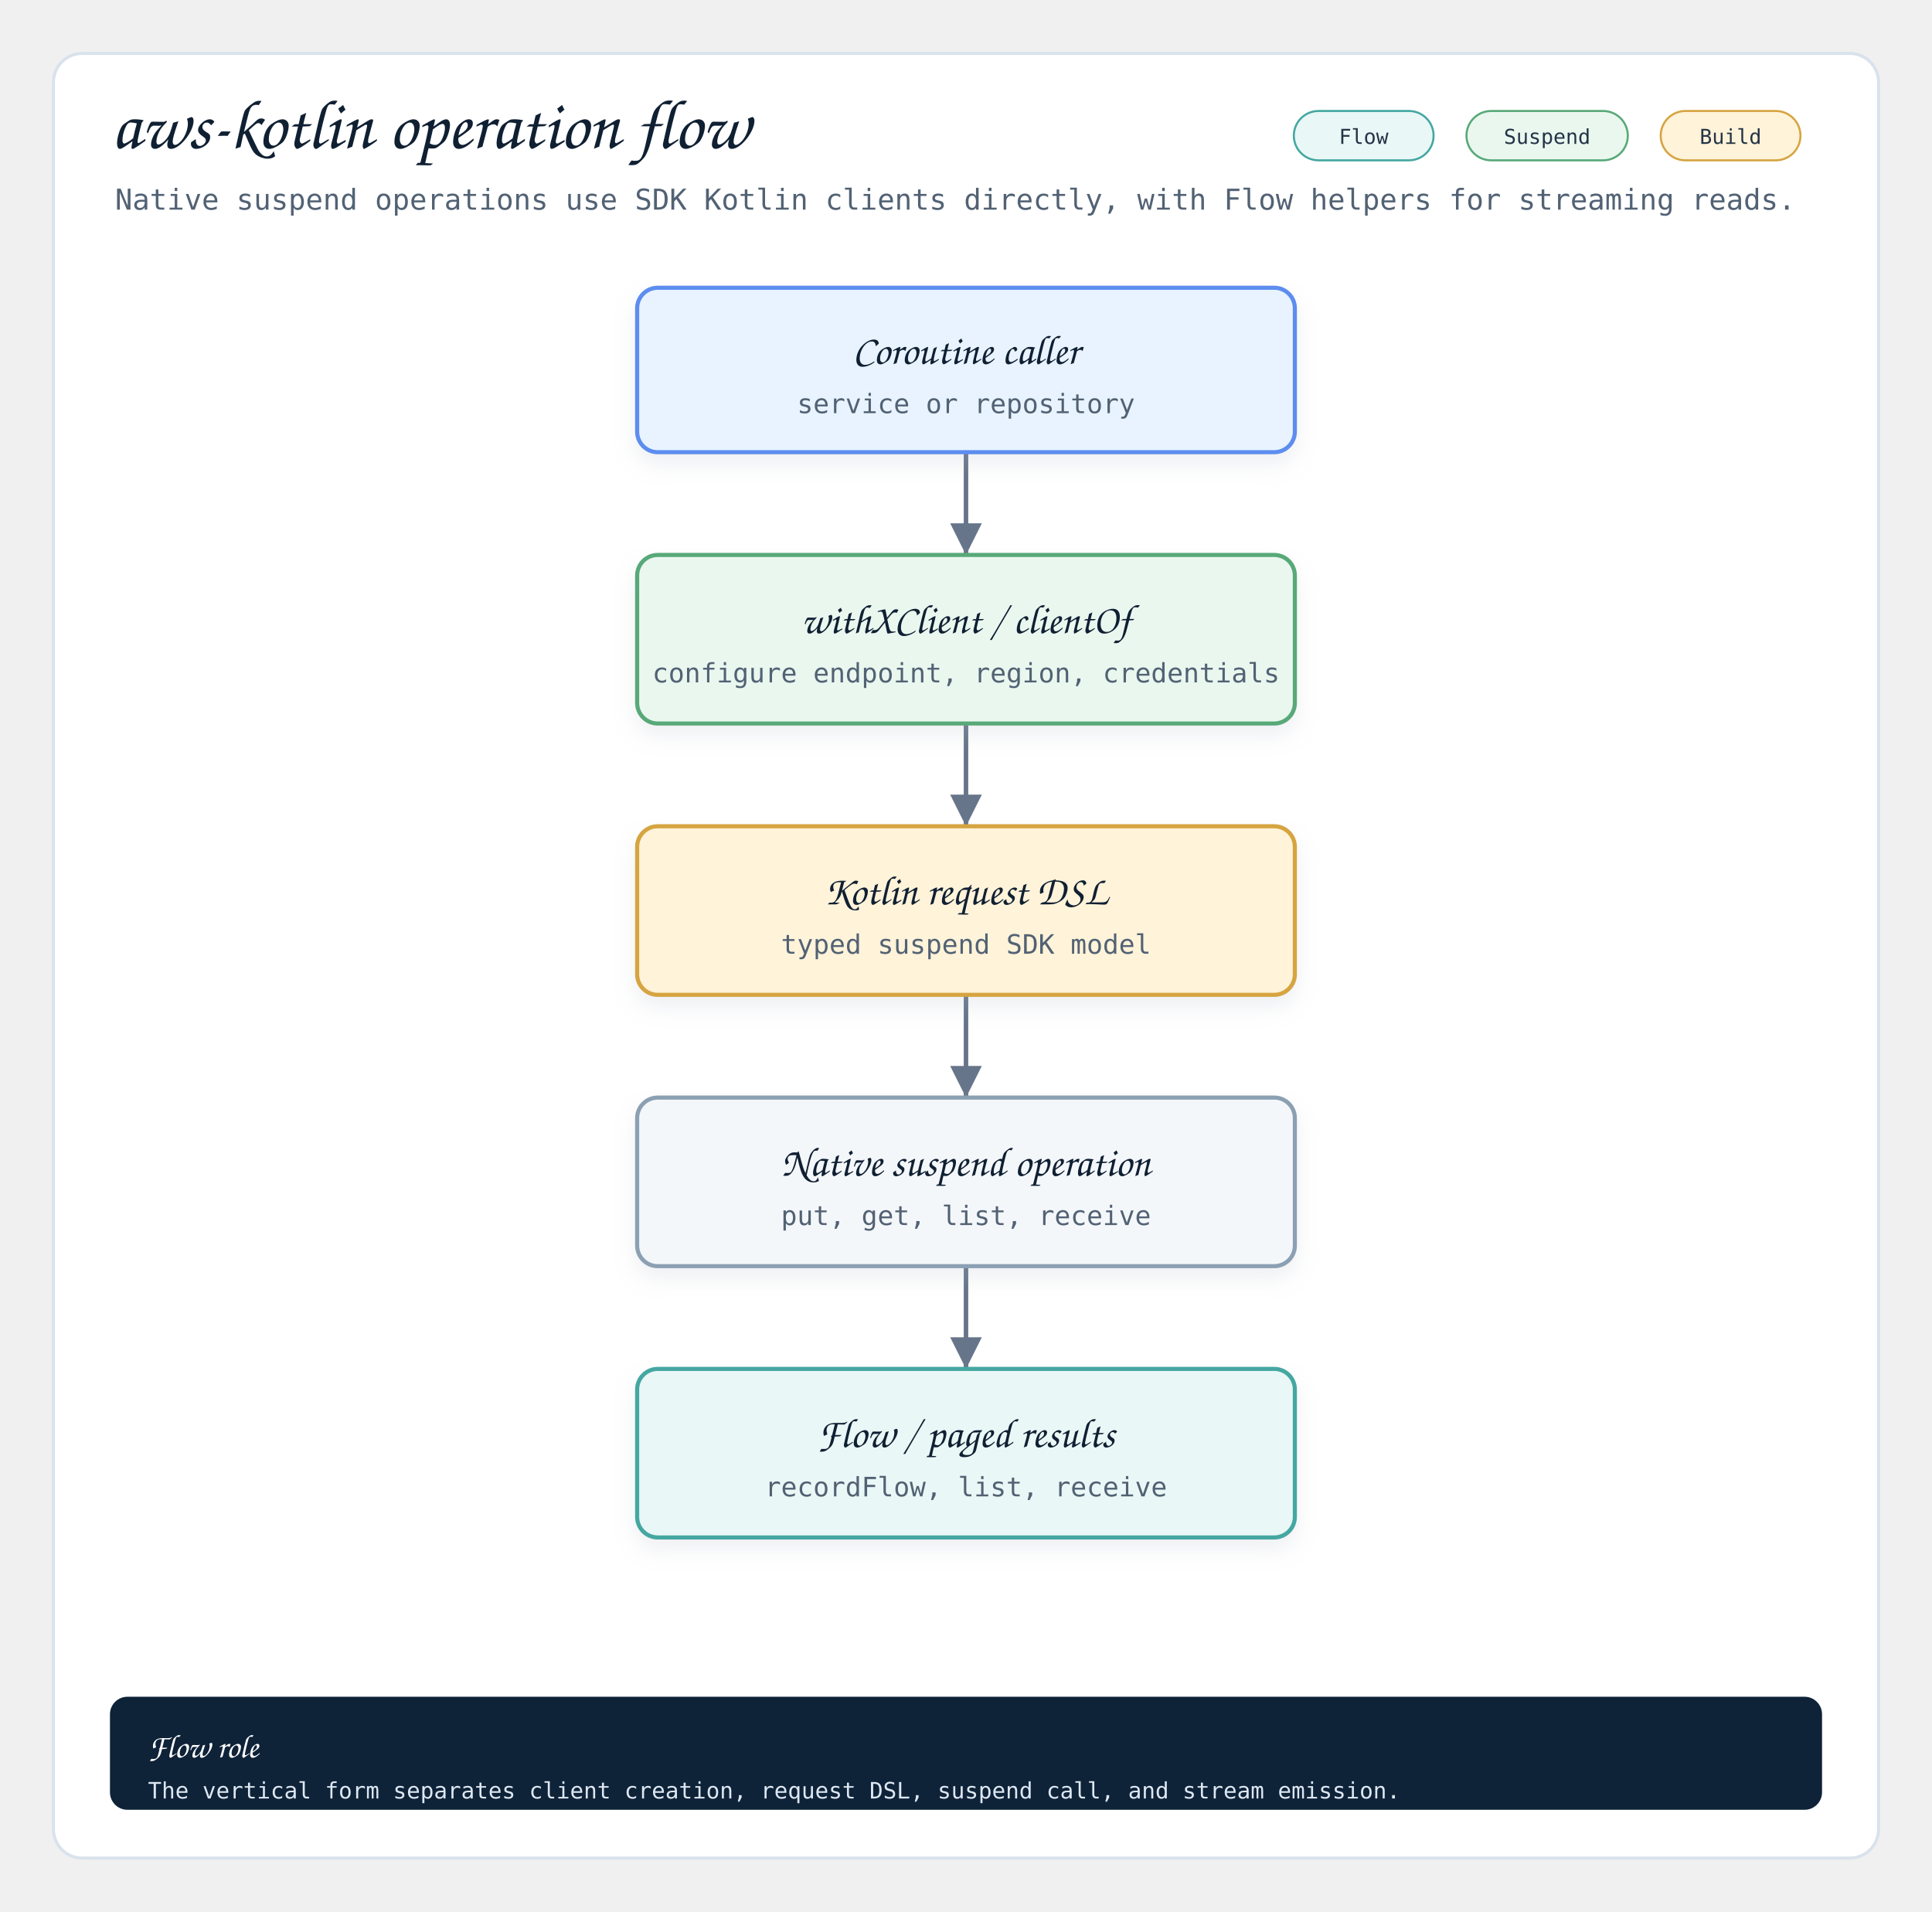
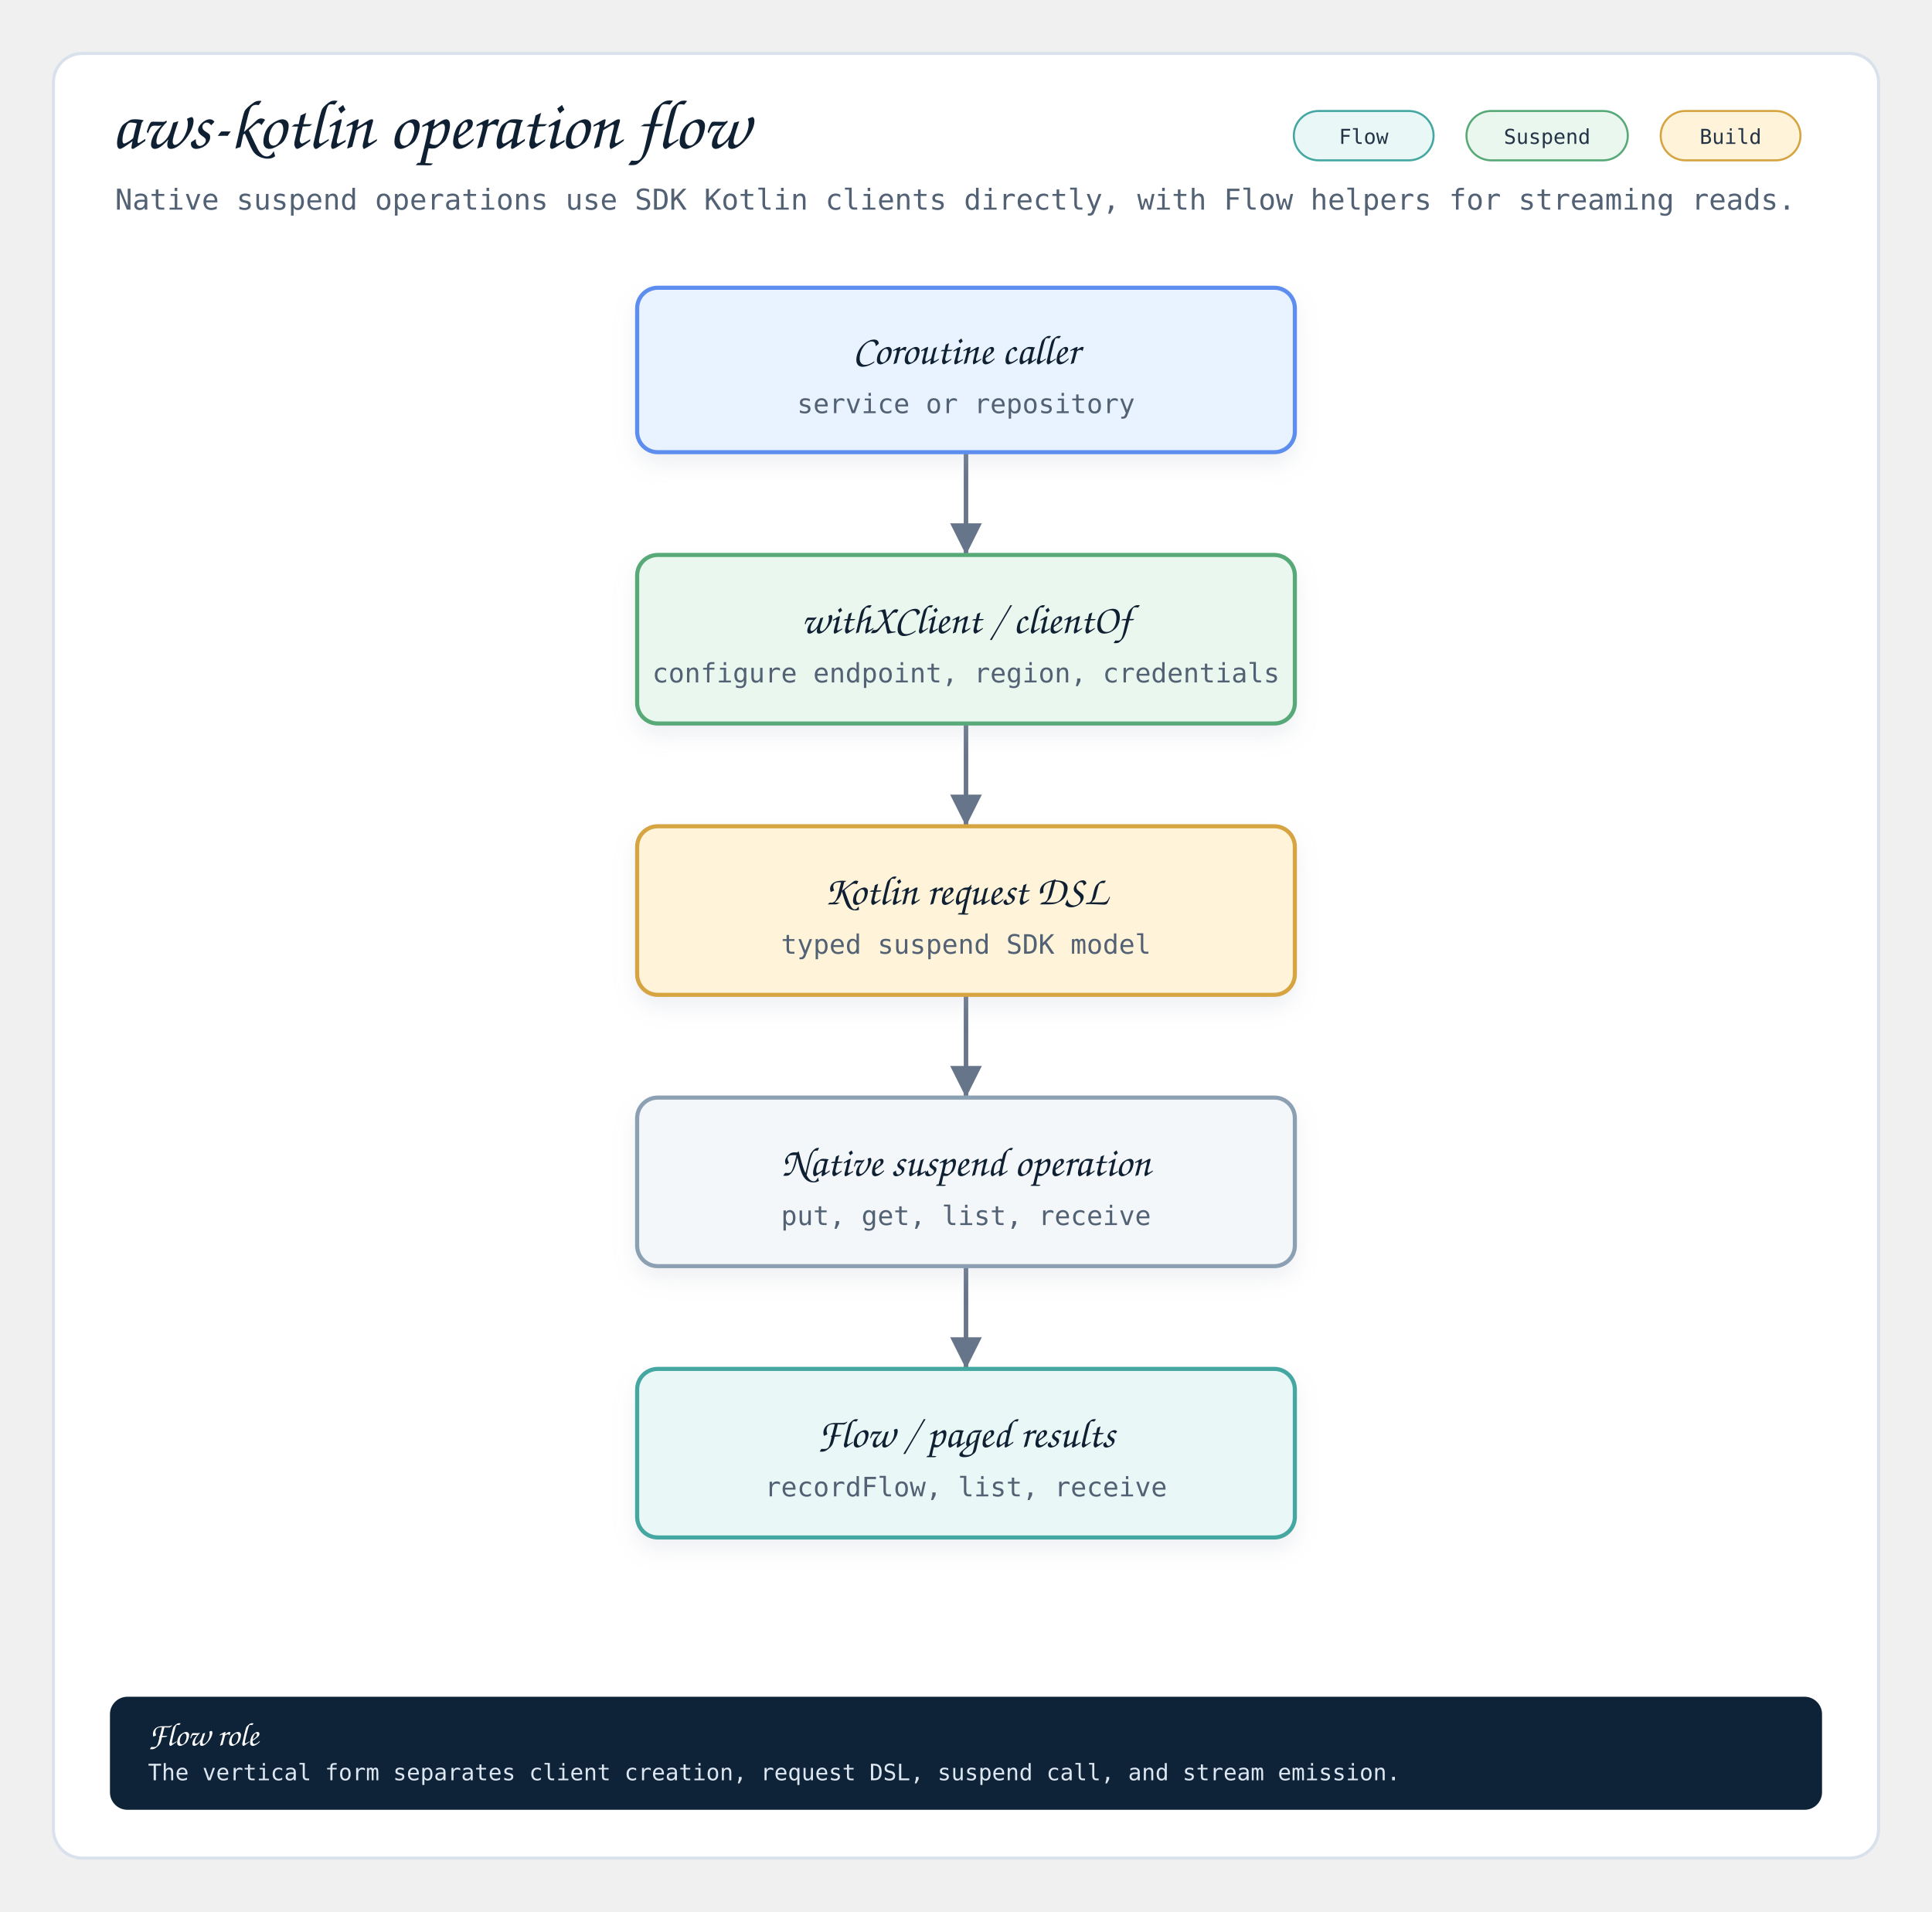
<svg xmlns="http://www.w3.org/2000/svg" width="940" height="930" viewBox="0 0 940 930" role="img" aria-label="aws-kotlin operation flow">
  <defs>
    <marker id="arrow" markerWidth="9" markerHeight="9" refX="8" refY="4.5" orient="auto" markerUnits="strokeWidth">
      <path d="M1,1 L8,4.5 L1,8 Z" fill="#66758A" />
    </marker>
    <filter id="shadow" x="-10%" y="-10%" width="120%" height="130%">
      <feDropShadow dx="0" dy="5" stdDeviation="5" flood-color="#AAB7C6" flood-opacity="0.20" />
    </filter>
  </defs>
  <style>
  svg{background:#F5F7FA}
  .frame{fill:#FFFFFF;stroke:#D9E2EC;stroke-width:1.5}
  .title{font-family:"Architects Daughter","Comic Sans MS",cursive;font-size:34px;fill:#102033}
  .subtitle,.detail,.footer-detail{font-family:"Comic Mono","SFMono-Regular",Menlo,monospace;fill:#526274}
  .subtitle{font-size:14px}
  .card-title{font-family:"Architects Daughter","Comic Sans MS",cursive;font-size:20px;fill:#102033}
  .detail{font-size:13px}
  .chip{font-family:"Comic Mono","SFMono-Regular",Menlo,monospace;font-size:10px;fill:#243447}
  .card{stroke-width:2;filter:url(#shadow)}
  .edge{fill:none;stroke-width:2.2;marker-end:url(#arrow)}
  .edge-label{font-family:"Comic Mono","SFMono-Regular",Menlo,monospace;font-size:11px;fill:#344456}
  .label-bg{fill:#FFFFFF;stroke:#D9E2EC}
  .footer{fill:#0E2238;stroke:#0E2238}
  .footer-title{font-family:"Architects Daughter","Comic Sans MS",cursive;font-size:16px;fill:#FFFFFF}
  .footer-detail{font-size:11px;fill:#DDE7F2}
</style>
  <rect x="26" y="26" width="888" height="878" rx="14" class="frame" />
  <text class="title" x="54" y="72">aws-kotlin operation flow</text>
  <text class="subtitle" x="56" y="102">Native suspend operations use SDK Kotlin clients directly, with Flow helpers for streaming reads.</text>
  <rect x="808" y="54" width="68" height="24" rx="12" fill="#FFF3D9" stroke="#D6A441" />
  <text class="chip" x="842" y="70" text-anchor="middle">Build</text>
  <rect x="713.5" y="54" width="78.5" height="24" rx="12" fill="#EAF7EF" stroke="#58A978" />
  <text class="chip" x="752.75" y="70" text-anchor="middle">Suspend</text>
  <rect x="629.5" y="54" width="68" height="24" rx="12" fill="#E9F7F6" stroke="#45A7A1" />
  <text class="chip" x="663.5" y="70" text-anchor="middle">Flow</text>
  <g>
    <g>
-       <path class="edge" d="M470 220 L470 245 L470 245 L470 270" stroke="#66758A" />
+       <path class="edge" d="M470 220 L470 252 L470 252 L470 270" stroke="#66758A" />
    </g>
    <g>
-       <path class="edge" d="M470 352 L470 377 L470 377 L470 402" stroke="#66758A" />
+       <path class="edge" d="M470 352 L470 384 L470 384 L470 402" stroke="#66758A" />
    </g>
    <g>
-       <path class="edge" d="M470 484 L470 509 L470 509 L470 534" stroke="#66758A" />
+       <path class="edge" d="M470 484 L470 516 L470 516 L470 534" stroke="#66758A" />
    </g>
    <g>
-       <path class="edge" d="M470 616 L470 641 L470 641 L470 666" stroke="#66758A" />
+       <path class="edge" d="M470 616 L470 648 L470 648 L470 666" stroke="#66758A" />
    </g>
  </g>
  <g id="caller">
    <rect class="card" x="310" y="140" width="320" height="80" rx="10" fill="#E8F3FF" stroke="#5B8DEF" />
    <text class="card-title" x="470" y="177" text-anchor="middle">Coroutine caller</text>
    <text class="detail" x="470" y="201" text-anchor="middle">service or repository</text>
  </g>
  <g id="client">
    <rect class="card" x="310" y="270" width="320" height="82" rx="10" fill="#EAF7EF" stroke="#58A978" />
    <text class="card-title" x="470" y="308" text-anchor="middle">withXClient / clientOf</text>
    <text class="detail" x="470" y="332" text-anchor="middle">configure endpoint, region, credentials</text>
  </g>
  <g id="request">
    <rect class="card" x="310" y="402" width="320" height="82" rx="10" fill="#FFF3D9" stroke="#D6A441" />
    <text class="card-title" x="470" y="440" text-anchor="middle">Kotlin request DSL</text>
    <text class="detail" x="470" y="464" text-anchor="middle">typed suspend SDK model</text>
  </g>
  <g id="operation">
    <rect class="card" x="310" y="534" width="320" height="82" rx="10" fill="#F4F7FA" stroke="#8CA0B3" />
    <text class="card-title" x="470" y="572" text-anchor="middle">Native suspend operation</text>
    <text class="detail" x="470" y="596" text-anchor="middle">put, get, list, receive</text>
  </g>
  <g id="stream">
    <rect class="card" x="310" y="666" width="320" height="82" rx="10" fill="#E9F7F6" stroke="#45A7A1" />
    <text class="card-title" x="470" y="704" text-anchor="middle">Flow / paged results</text>
    <text class="detail" x="470" y="728" text-anchor="middle">recordFlow, list, receive</text>
  </g>
  <rect class="footer" x="54" y="826" width="832" height="54" rx="8" />
-   <text class="footer-title" x="72" y="855">Flow role</text>
-   <text class="footer-detail" x="72" y="875">The vertical form separates client creation, request DSL, suspend call, and stream emission.</text>
+   <text class="footer-title" x="72" y="845" dominant-baseline="middle">Flow role</text>
+   <text class="footer-detail" x="72" y="863" dominant-baseline="middle">The vertical form separates client creation, request DSL, suspend call, and stream emission.</text>
</svg>
